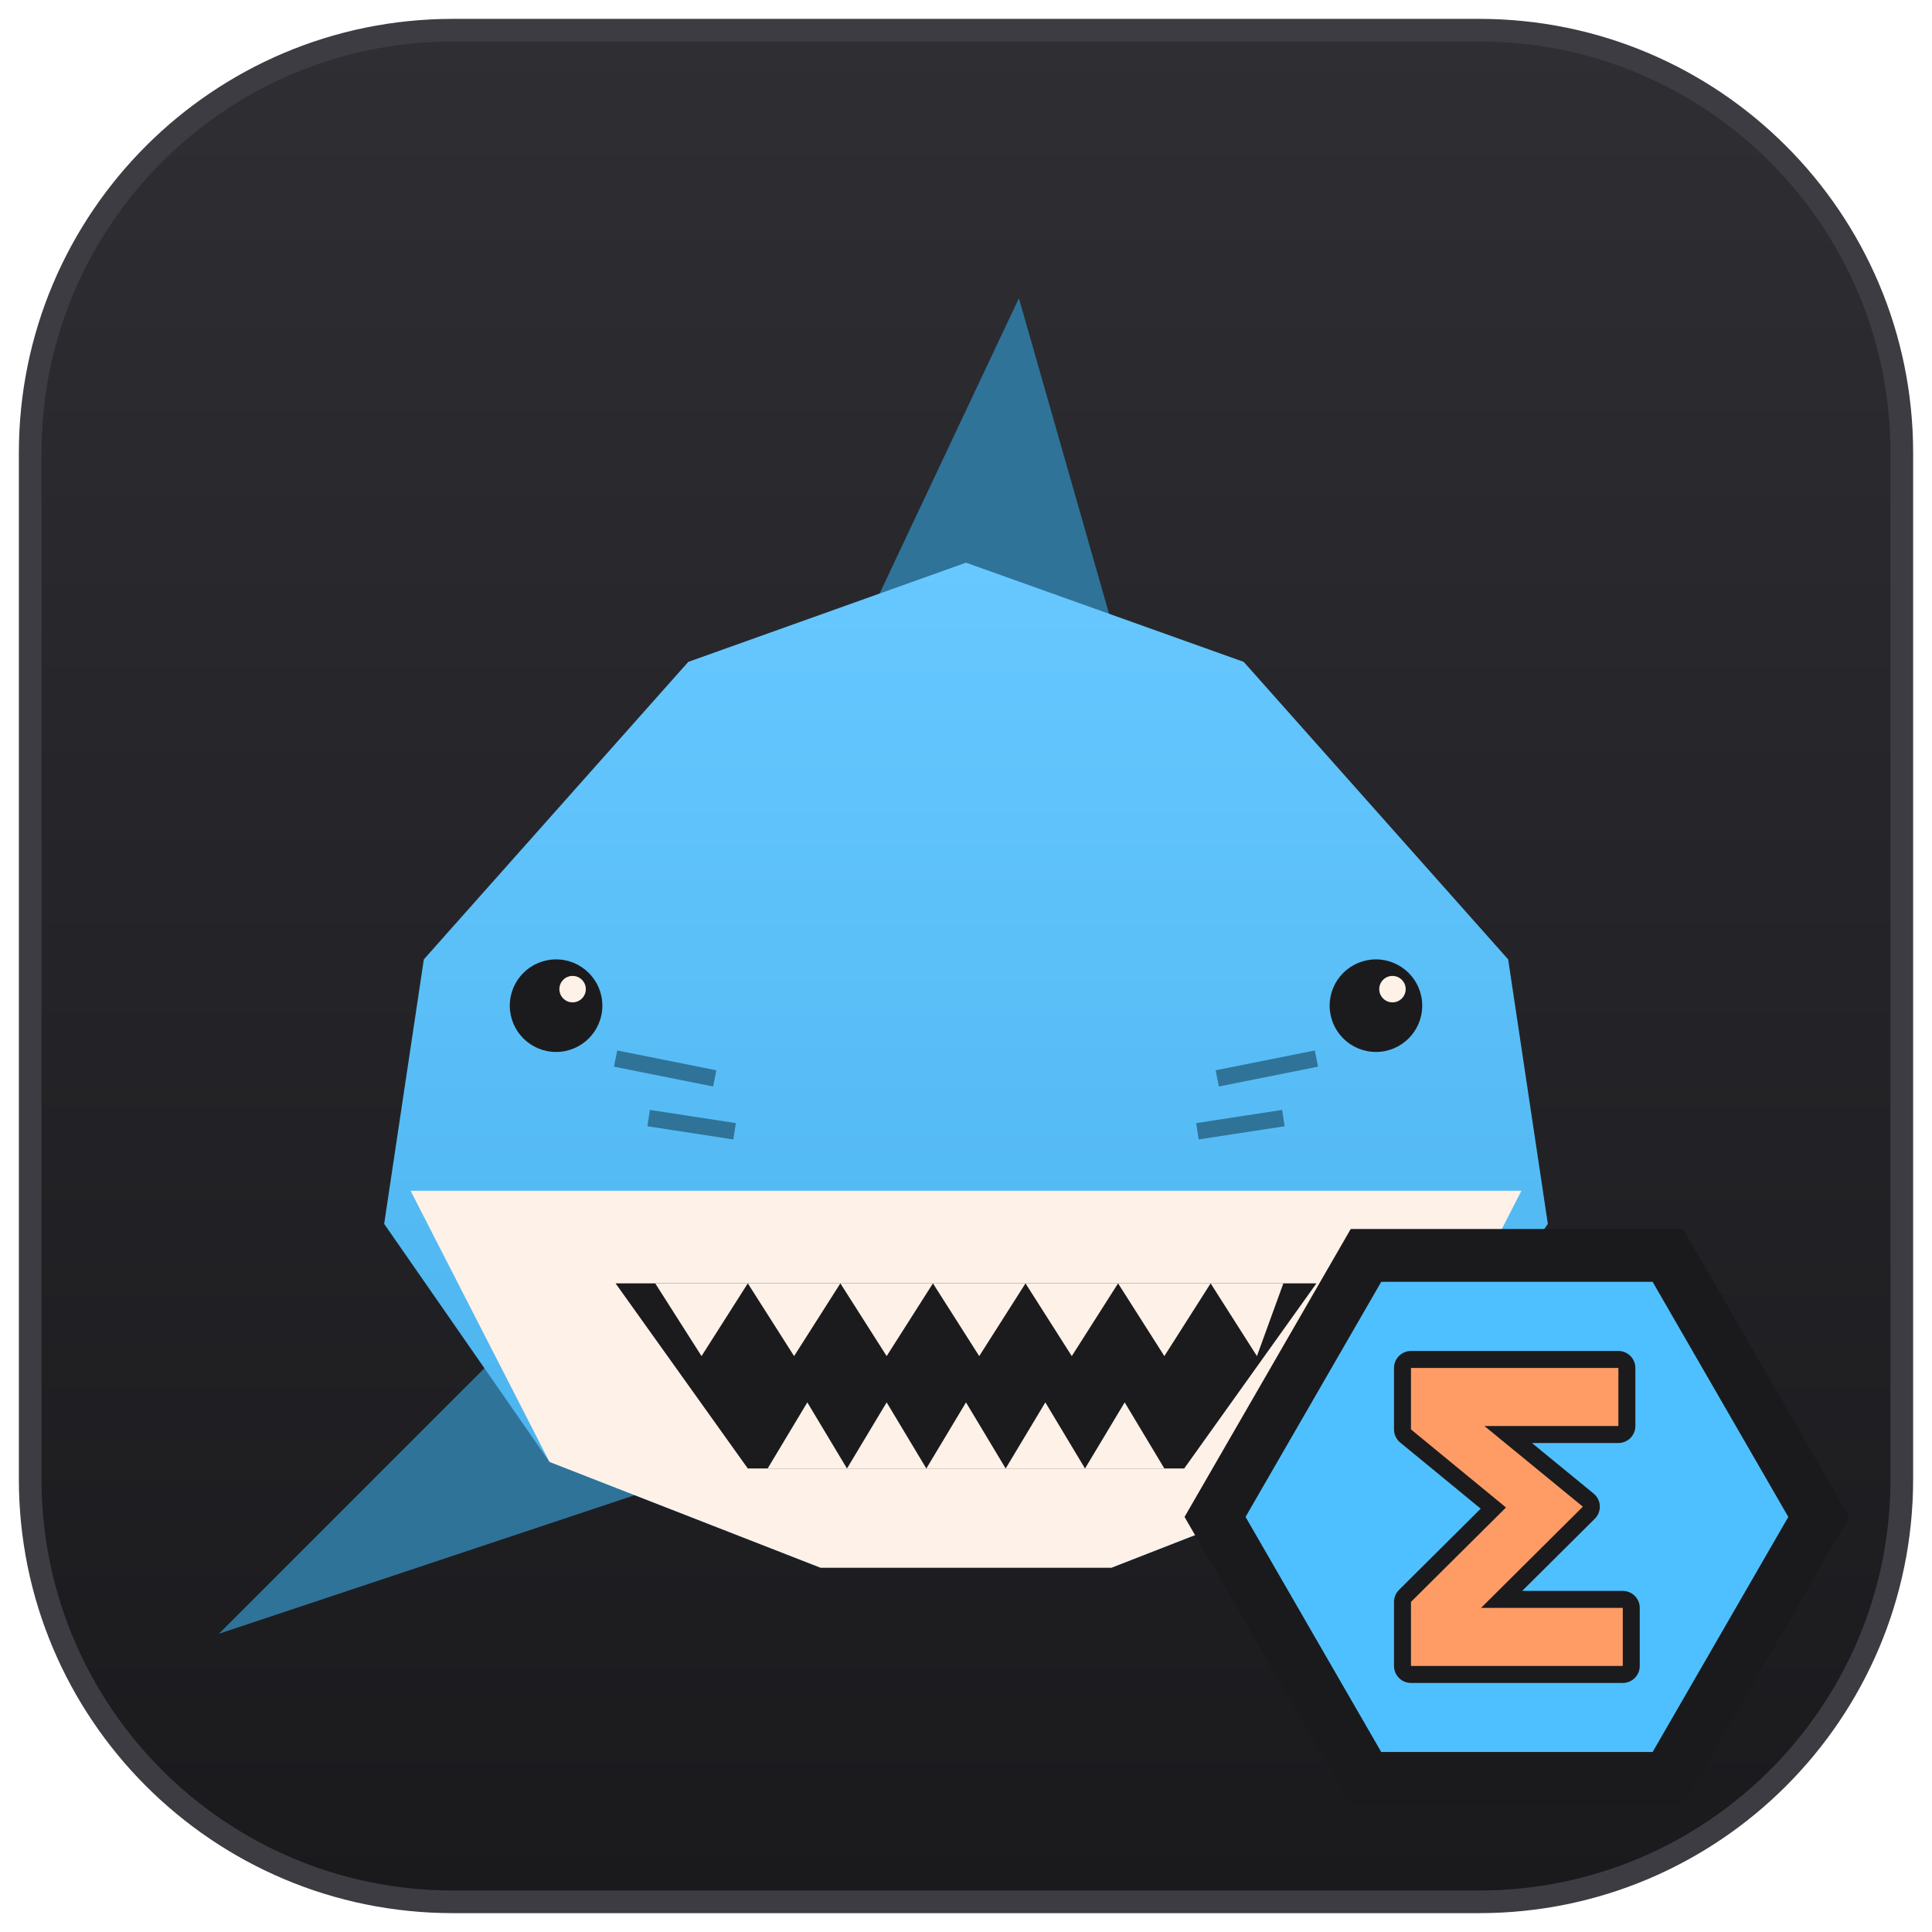
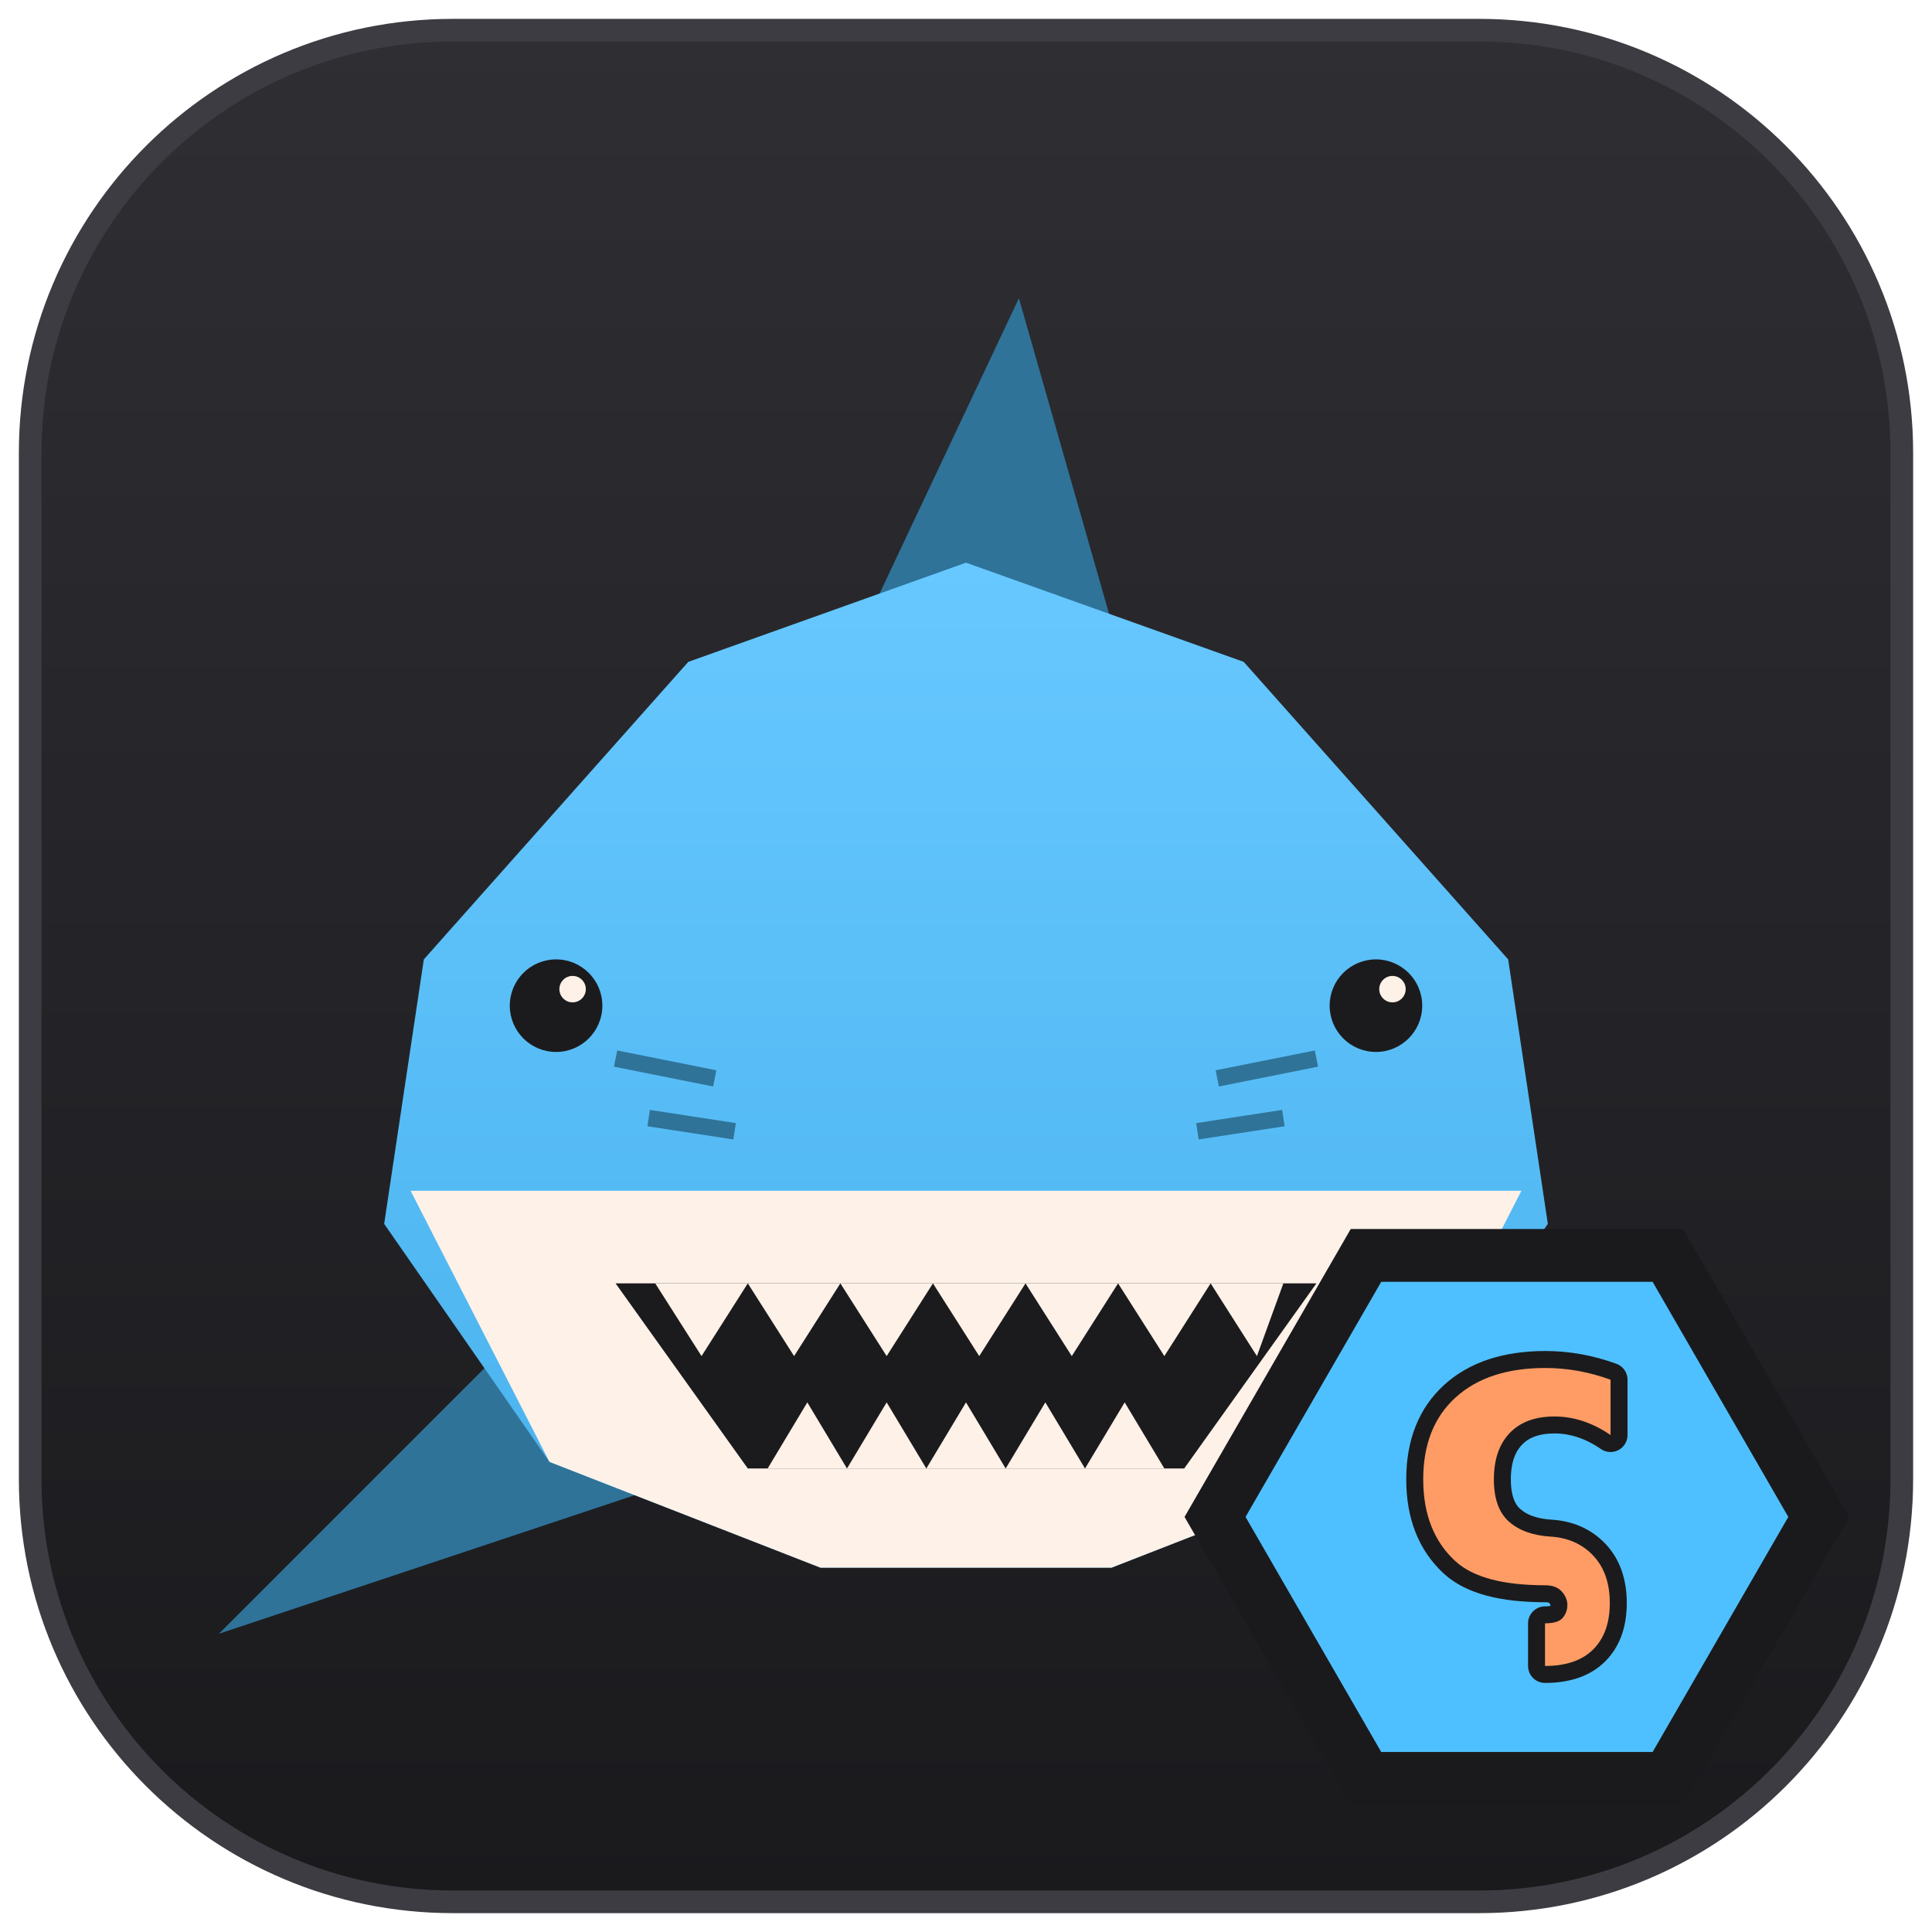
<svg xmlns="http://www.w3.org/2000/svg" viewBox="0 0 512 512" width="512" height="512">
  <defs>
    <linearGradient id="sierra-g" x1="0" y1="0" x2="0" y2="1">
      <stop offset="0" stop-color="#2e2e33" />
      <stop offset="1" stop-color="#1a1a1d" />
    </linearGradient>
    <linearGradient id="sierra-m" x1="0" y1="0" x2="0" y2="1">
      <stop offset="0" stop-color="#67c8ff" />
      <stop offset="1" stop-color="#49b2ed" />
    </linearGradient>
    <clipPath id="sierra-tile">
      <rect x="8" y="8" width="496" height="496" rx="112" />
    </clipPath>
  </defs>
  <rect x="8" y="8" width="496" height="496" rx="112" fill="url(#sierra-g)" />
  <g clip-path="url(#sierra-tile)">
    <g transform="translate(256.0,256.0) scale(0.8761) translate(-256.0,-222.0)">
      <path d="M222,126 L272,20 L304,132 Z" fill="#2f7399" />
      <path d="M124,330 L30,424 L156,382 Z" fill="#2f7399" />
      <path d="M388,330 L482,424 L356,382 Z" fill="#2f7399" />
      <path d="M256,100 L340,130 L420,220 L432,300 L382,372 L300,404 L212,404 L130,372 L80,300 L92,220 L172,130 Z" fill="url(#sierra-m)" />
      <path d="M88,290 L424,290 L382,372 L300,404 L212,404 L130,372 Z" fill="#fdf1e8" />
      <path d="M150,318 L362,318 L322,374 L190,374 Z" fill="#1b1b1d" />
      <path d="M162,318 L176,340 L190,318 L204,340 L218,318 L232,340 L246,318 L260,340 L274,318 L288,340 L302,318 L316,340 L330,318 L344,340 L352,318 Z" fill="#fdf1e8" />
      <path d="M196,374 L208,354 L220,374 L232,354 L244,374 L256,354 L268,374 L280,354 L292,374 L304,354 L316,374 Z" fill="#fdf1e8" />
      <path d="M150,250 L180,256 M160,268 L186,272" fill="none" stroke="#2f7399" stroke-width="5" />
      <path d="M362,250 L332,256 M352,268 L326,272" fill="none" stroke="#2f7399" stroke-width="5" />
      <circle cx="132" cy="234" r="14" fill="#1b1b1d" />
      <circle cx="380" cy="234" r="14" fill="#1b1b1d" />
      <circle cx="137" cy="229" r="4" fill="#fdf1e8" />
      <circle cx="385" cy="229" r="4" fill="#fdf1e8" />
    </g>
    <path d="M482.0,402.0 L442.0,471.3 L362.0,471.3 L322.0,402.0 L362.0,332.7 L442.0,332.7 Z" fill="#4fc0ff" stroke="#1a1a1d" stroke-width="14" stroke-linejoin="miter" />
-     <path d="M539 291H1249V0H188V321L664 794L188 1185V1493H1227V1202H556L1049 798Z" transform="translate(363.98,441.50) scale(0.0529,-0.0529)" fill="#ff9c65" stroke="#1b1b1d" stroke-width="170.1" stroke-linejoin="round" paint-order="stroke" />
+     <path d="M1077 793Q934 891 781 891Q628 891 544.5 803.5Q461 716 461 559Q461 407 540.0 336.5Q619 266 758 257Q898 249 985.5 156.5Q1073 64 1073 -94Q1073 -251 985.5 -338.5Q898 -426 731 -426V-201Q801 -201 825.0 -171.5Q849 -142 849 -104Q849 -66 819.5 -33.0Q790 0 731 0Q398 0 259 126Q88 282 88 559Q88 836 259.0 991.5Q430 1147 733 1147Q907 1147 1077 1085Z" transform="translate(372.75,420.11) scale(0.0502,-0.0502)" fill="#ff9c65" stroke="#1b1b1d" stroke-width="179.2" stroke-linejoin="round" paint-order="stroke" />
  </g>
  <rect x="8" y="8" width="496" height="496" rx="112" fill="none" stroke="#3c3c42" stroke-width="6" />
</svg>
